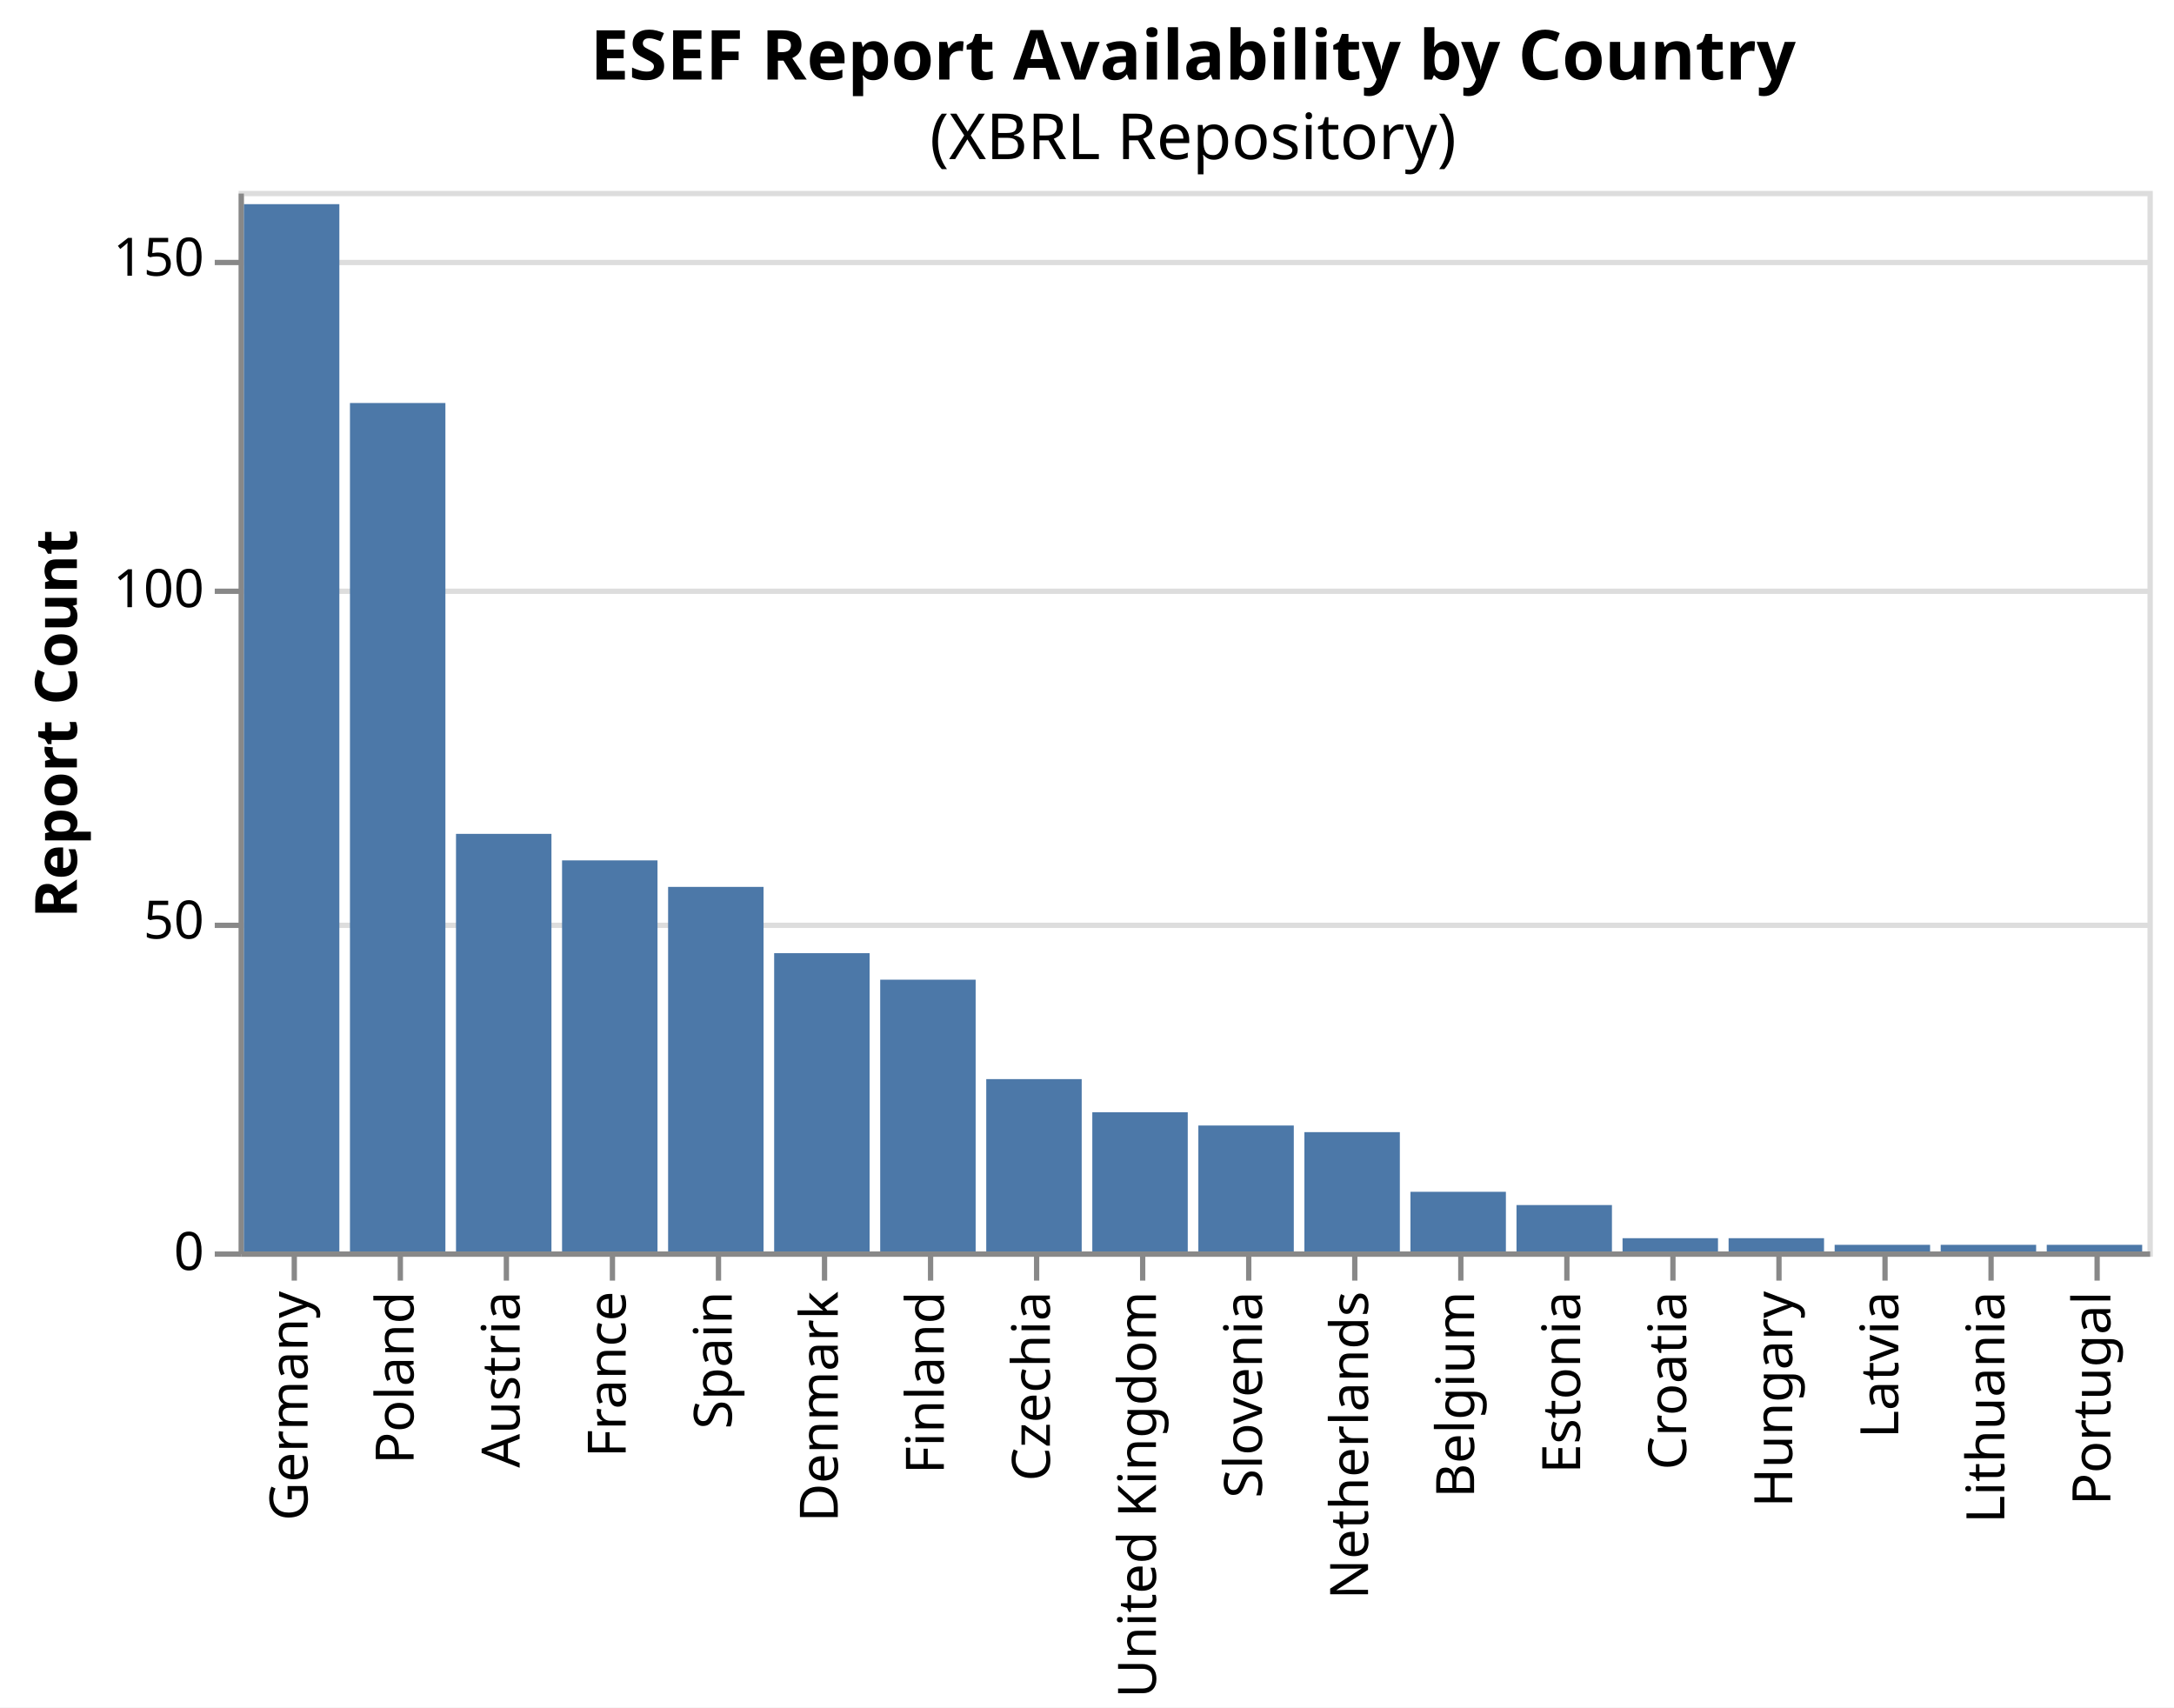
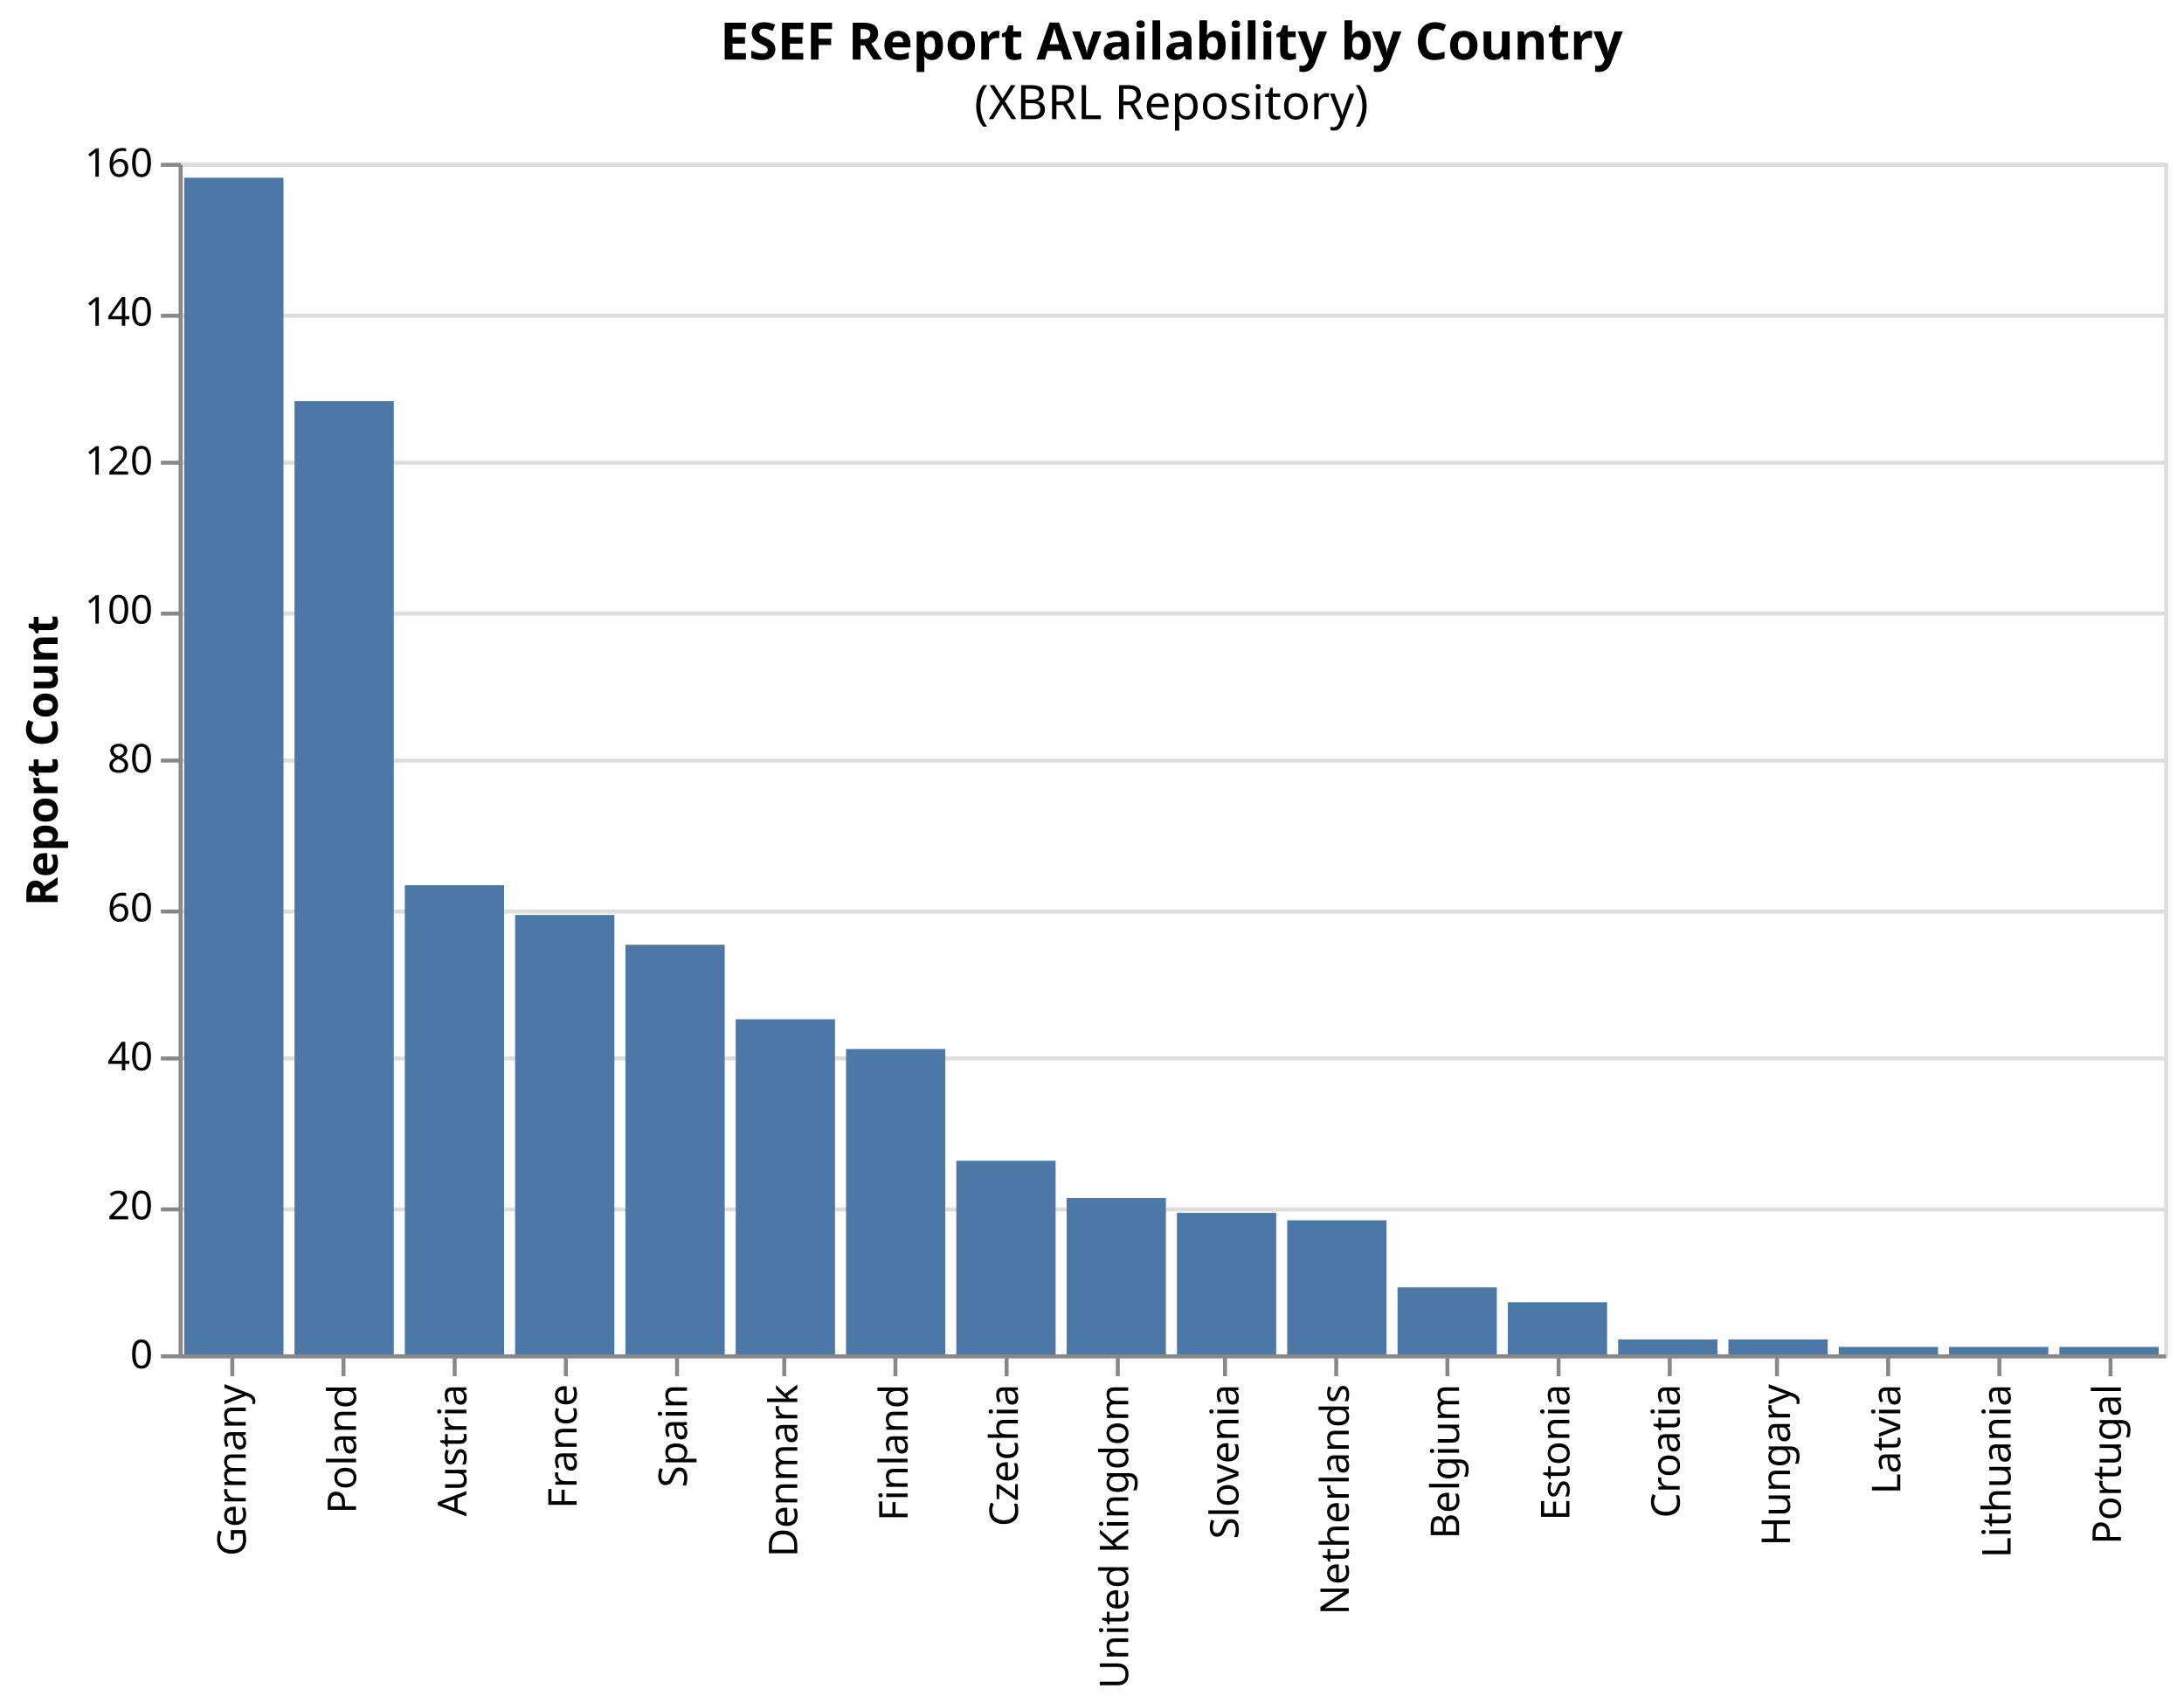
- <svg xmlns="http://www.w3.org/2000/svg" version="1.1" class="marks" width="410" height="322" viewBox="0 0 410 322">
-   <rect width="410" height="322" fill="white" />
-   <g fill="none" stroke-miterlimit="10" transform="translate(45,36)">
+ <svg xmlns="http://www.w3.org/2000/svg" version="1.1" class="marks" width="550" height="427" viewBox="0 0 550 427">
+   <rect width="550" height="427" fill="white" />
+   <g fill="none" stroke-miterlimit="10" transform="translate(45,41)">
    <g class="mark-group role-frame root" role="graphics-object" aria-roledescription="group mark container">
      <g transform="translate(0,0)">
-         <path class="background" aria-hidden="true" d="M0.5,0.5h360v200h-360Z" stroke="#ddd" />
+         <path class="background" aria-hidden="true" d="M0.5,0.5h500v300h-500Z" stroke="#ddd" />
        <g>
          <g class="mark-group role-axis" aria-hidden="true">
            <g transform="translate(0.5,0.5)">
              <path class="background" aria-hidden="true" d="M0,0h0v0h0Z" pointer-events="none" />
              <g>
                <g class="mark-rule role-axis-grid" pointer-events="none">
-                   <line transform="translate(0,200)" x2="360" y2="0" stroke="#ddd" stroke-width="1" opacity="1" />
-                   <line transform="translate(0,138)" x2="360" y2="0" stroke="#ddd" stroke-width="1" opacity="1" />
-                   <line transform="translate(0,75)" x2="360" y2="0" stroke="#ddd" stroke-width="1" opacity="1" />
-                   <line transform="translate(0,13)" x2="360" y2="0" stroke="#ddd" stroke-width="1" opacity="1" />
+                   <line transform="translate(0,300)" x2="500" y2="0" stroke="#ddd" stroke-width="1" opacity="1" />
+                   <line transform="translate(0,263)" x2="500" y2="0" stroke="#ddd" stroke-width="1" opacity="1" />
+                   <line transform="translate(0,225)" x2="500" y2="0" stroke="#ddd" stroke-width="1" opacity="1" />
+                   <line transform="translate(0,188)" x2="500" y2="0" stroke="#ddd" stroke-width="1" opacity="1" />
+                   <line transform="translate(0,150)" x2="500" y2="0" stroke="#ddd" stroke-width="1" opacity="1" />
+                   <line transform="translate(0,113)" x2="500" y2="0" stroke="#ddd" stroke-width="1" opacity="1" />
+                   <line transform="translate(0,75)" x2="500" y2="0" stroke="#ddd" stroke-width="1" opacity="1" />
+                   <line transform="translate(0,38)" x2="500" y2="0" stroke="#ddd" stroke-width="1" opacity="1" />
+                   <line transform="translate(0,0)" x2="500" y2="0" stroke="#ddd" stroke-width="1" opacity="1" />
                </g>
              </g>
              <path class="foreground" aria-hidden="true" d="" pointer-events="none" display="none" />
            </g>
          </g>
          <g class="mark-group role-axis" role="graphics-symbol" aria-roledescription="axis" aria-label="X-axis for a discrete scale with 18 values: Germany, Poland, Austria, France, Spain, ending with Portugal">
-             <g transform="translate(0.5,200.5)">
+             <g transform="translate(0.5,300.5)">
              <path class="background" aria-hidden="true" d="M0,0h0v0h0Z" pointer-events="none" />
              <g>
                <g class="mark-rule role-axis-tick" pointer-events="none">
-                   <line transform="translate(10,0)" x2="0" y2="5" stroke="#888" stroke-width="1" opacity="1" />
-                   <line transform="translate(30,0)" x2="0" y2="5" stroke="#888" stroke-width="1" opacity="1" />
-                   <line transform="translate(50,0)" x2="0" y2="5" stroke="#888" stroke-width="1" opacity="1" />
-                   <line transform="translate(70,0)" x2="0" y2="5" stroke="#888" stroke-width="1" opacity="1" />
-                   <line transform="translate(90,0)" x2="0" y2="5" stroke="#888" stroke-width="1" opacity="1" />
-                   <line transform="translate(110,0)" x2="0" y2="5" stroke="#888" stroke-width="1" opacity="1" />
-                   <line transform="translate(130,0)" x2="0" y2="5" stroke="#888" stroke-width="1" opacity="1" />
-                   <line transform="translate(150,0)" x2="0" y2="5" stroke="#888" stroke-width="1" opacity="1" />
-                   <line transform="translate(170,0)" x2="0" y2="5" stroke="#888" stroke-width="1" opacity="1" />
-                   <line transform="translate(190,0)" x2="0" y2="5" stroke="#888" stroke-width="1" opacity="1" />
-                   <line transform="translate(210,0)" x2="0" y2="5" stroke="#888" stroke-width="1" opacity="1" />
-                   <line transform="translate(230,0)" x2="0" y2="5" stroke="#888" stroke-width="1" opacity="1" />
-                   <line transform="translate(250,0)" x2="0" y2="5" stroke="#888" stroke-width="1" opacity="1" />
-                   <line transform="translate(270,0)" x2="0" y2="5" stroke="#888" stroke-width="1" opacity="1" />
-                   <line transform="translate(290,0)" x2="0" y2="5" stroke="#888" stroke-width="1" opacity="1" />
-                   <line transform="translate(310,0)" x2="0" y2="5" stroke="#888" stroke-width="1" opacity="1" />
-                   <line transform="translate(330,0)" x2="0" y2="5" stroke="#888" stroke-width="1" opacity="1" />
-                   <line transform="translate(350,0)" x2="0" y2="5" stroke="#888" stroke-width="1" opacity="1" />
+                   <line transform="translate(13,0)" x2="0" y2="5" stroke="#888" stroke-width="1" opacity="1" />
+                   <line transform="translate(41,0)" x2="0" y2="5" stroke="#888" stroke-width="1" opacity="1" />
+                   <line transform="translate(69,0)" x2="0" y2="5" stroke="#888" stroke-width="1" opacity="1" />
+                   <line transform="translate(97,0)" x2="0" y2="5" stroke="#888" stroke-width="1" opacity="1" />
+                   <line transform="translate(125,0)" x2="0" y2="5" stroke="#888" stroke-width="1" opacity="1" />
+                   <line transform="translate(152,0)" x2="0" y2="5" stroke="#888" stroke-width="1" opacity="1" />
+                   <line transform="translate(180,0)" x2="0" y2="5" stroke="#888" stroke-width="1" opacity="1" />
+                   <line transform="translate(208,0)" x2="0" y2="5" stroke="#888" stroke-width="1" opacity="1" />
+                   <line transform="translate(236,0)" x2="0" y2="5" stroke="#888" stroke-width="1" opacity="1" />
+                   <line transform="translate(263,0)" x2="0" y2="5" stroke="#888" stroke-width="1" opacity="1" />
+                   <line transform="translate(291,0)" x2="0" y2="5" stroke="#888" stroke-width="1" opacity="1" />
+                   <line transform="translate(319,0)" x2="0" y2="5" stroke="#888" stroke-width="1" opacity="1" />
+                   <line transform="translate(347,0)" x2="0" y2="5" stroke="#888" stroke-width="1" opacity="1" />
+                   <line transform="translate(375,0)" x2="0" y2="5" stroke="#888" stroke-width="1" opacity="1" />
+                   <line transform="translate(402,0)" x2="0" y2="5" stroke="#888" stroke-width="1" opacity="1" />
+                   <line transform="translate(430,0)" x2="0" y2="5" stroke="#888" stroke-width="1" opacity="1" />
+                   <line transform="translate(458,0)" x2="0" y2="5" stroke="#888" stroke-width="1" opacity="1" />
+                   <line transform="translate(486,0)" x2="0" y2="5" stroke="#888" stroke-width="1" opacity="1" />
                </g>
                <g class="mark-text role-axis-label" pointer-events="none">
-                   <text text-anchor="end" transform="translate(9.5,7) rotate(270) translate(0,3)" font-family="sans-serif" font-size="10px" fill="#000" opacity="1">Germany</text>
-                   <text text-anchor="end" transform="translate(29.5,7) rotate(270) translate(0,3)" font-family="sans-serif" font-size="10px" fill="#000" opacity="1">Poland</text>
-                   <text text-anchor="end" transform="translate(49.5,7) rotate(270) translate(0,3)" font-family="sans-serif" font-size="10px" fill="#000" opacity="1">Austria</text>
-                   <text text-anchor="end" transform="translate(69.5,7) rotate(270) translate(0,3)" font-family="sans-serif" font-size="10px" fill="#000" opacity="1">France</text>
-                   <text text-anchor="end" transform="translate(89.5,7) rotate(270) translate(0,3)" font-family="sans-serif" font-size="10px" fill="#000" opacity="1">Spain</text>
-                   <text text-anchor="end" transform="translate(109.5,7) rotate(270) translate(0,3)" font-family="sans-serif" font-size="10px" fill="#000" opacity="1">Denmark</text>
-                   <text text-anchor="end" transform="translate(129.5,7) rotate(270) translate(0,3)" font-family="sans-serif" font-size="10px" fill="#000" opacity="1">Finland</text>
-                   <text text-anchor="end" transform="translate(149.5,7) rotate(270) translate(0,3)" font-family="sans-serif" font-size="10px" fill="#000" opacity="1">Czechia</text>
-                   <text text-anchor="end" transform="translate(169.5,7) rotate(270) translate(0,3)" font-family="sans-serif" font-size="10px" fill="#000" opacity="1">United Kingdom</text>
-                   <text text-anchor="end" transform="translate(189.5,7) rotate(270) translate(0,3)" font-family="sans-serif" font-size="10px" fill="#000" opacity="1">Slovenia</text>
-                   <text text-anchor="end" transform="translate(209.5,7) rotate(270) translate(0,3)" font-family="sans-serif" font-size="10px" fill="#000" opacity="1">Netherlands</text>
-                   <text text-anchor="end" transform="translate(229.5,7) rotate(270) translate(0,3)" font-family="sans-serif" font-size="10px" fill="#000" opacity="1">Belgium</text>
-                   <text text-anchor="end" transform="translate(249.5,7) rotate(270) translate(0,3)" font-family="sans-serif" font-size="10px" fill="#000" opacity="1">Estonia</text>
-                   <text text-anchor="end" transform="translate(269.5,7) rotate(270) translate(0,3)" font-family="sans-serif" font-size="10px" fill="#000" opacity="1">Croatia</text>
-                   <text text-anchor="end" transform="translate(289.5,7) rotate(270) translate(0,3)" font-family="sans-serif" font-size="10px" fill="#000" opacity="1">Hungary</text>
-                   <text text-anchor="end" transform="translate(309.5,7) rotate(270) translate(0,3)" font-family="sans-serif" font-size="10px" fill="#000" opacity="1">Latvia</text>
-                   <text text-anchor="end" transform="translate(329.5,7) rotate(270) translate(0,3)" font-family="sans-serif" font-size="10px" fill="#000" opacity="1">Lithuania</text>
-                   <text text-anchor="end" transform="translate(349.5,7) rotate(270) translate(0,3)" font-family="sans-serif" font-size="10px" fill="#000" opacity="1">Portugal</text>
+                   <text text-anchor="end" transform="translate(13.38889,7) rotate(270) translate(0,3)" font-family="sans-serif" font-size="10px" fill="#000" opacity="1">Germany</text>
+                   <text text-anchor="end" transform="translate(41.16667,7) rotate(270) translate(0,3)" font-family="sans-serif" font-size="10px" fill="#000" opacity="1">Poland</text>
+                   <text text-anchor="end" transform="translate(68.94444,7) rotate(270) translate(0,3)" font-family="sans-serif" font-size="10px" fill="#000" opacity="1">Austria</text>
+                   <text text-anchor="end" transform="translate(96.72222,7) rotate(270) translate(0,3)" font-family="sans-serif" font-size="10px" fill="#000" opacity="1">France</text>
+                   <text text-anchor="end" transform="translate(124.5,7) rotate(270) translate(0,3)" font-family="sans-serif" font-size="10px" fill="#000" opacity="1">Spain</text>
+                   <text text-anchor="end" transform="translate(152.2778,7) rotate(270) translate(0,3)" font-family="sans-serif" font-size="10px" fill="#000" opacity="1">Denmark</text>
+                   <text text-anchor="end" transform="translate(180.0556,7) rotate(270) translate(0,3)" font-family="sans-serif" font-size="10px" fill="#000" opacity="1">Finland</text>
+                   <text text-anchor="end" transform="translate(207.8333,7) rotate(270) translate(0,3)" font-family="sans-serif" font-size="10px" fill="#000" opacity="1">Czechia</text>
+                   <text text-anchor="end" transform="translate(235.6111,7) rotate(270) translate(0,3)" font-family="sans-serif" font-size="10px" fill="#000" opacity="1">United Kingdom</text>
+                   <text text-anchor="end" transform="translate(263.3889,7) rotate(270) translate(0,3)" font-family="sans-serif" font-size="10px" fill="#000" opacity="1">Slovenia</text>
+                   <text text-anchor="end" transform="translate(291.1667,7) rotate(270) translate(0,3)" font-family="sans-serif" font-size="10px" fill="#000" opacity="1">Netherlands</text>
+                   <text text-anchor="end" transform="translate(318.9444,7) rotate(270) translate(0,3)" font-family="sans-serif" font-size="10px" fill="#000" opacity="1">Belgium</text>
+                   <text text-anchor="end" transform="translate(346.7222,7) rotate(270) translate(0,3)" font-family="sans-serif" font-size="10px" fill="#000" opacity="1">Estonia</text>
+                   <text text-anchor="end" transform="translate(374.5,7) rotate(270) translate(0,3)" font-family="sans-serif" font-size="10px" fill="#000" opacity="1">Croatia</text>
+                   <text text-anchor="end" transform="translate(402.2778,7) rotate(270) translate(0,3)" font-family="sans-serif" font-size="10px" fill="#000" opacity="1">Hungary</text>
+                   <text text-anchor="end" transform="translate(430.0556,7) rotate(270) translate(0,3)" font-family="sans-serif" font-size="10px" fill="#000" opacity="1">Latvia</text>
+                   <text text-anchor="end" transform="translate(457.8333,7) rotate(270) translate(0,3)" font-family="sans-serif" font-size="10px" fill="#000" opacity="1">Lithuania</text>
+                   <text text-anchor="end" transform="translate(485.6111,7) rotate(270) translate(0,3)" font-family="sans-serif" font-size="10px" fill="#000" opacity="1">Portugal</text>
                </g>
                <g class="mark-rule role-axis-domain" pointer-events="none">
-                   <line transform="translate(0,0)" x2="360" y2="0" stroke="#888" stroke-width="1" opacity="1" />
+                   <line transform="translate(0,0)" x2="500" y2="0" stroke="#888" stroke-width="1" opacity="1" />
                </g>
              </g>
              <path class="foreground" aria-hidden="true" d="" pointer-events="none" display="none" />
            </g>
          </g>
          <g class="mark-group role-axis" role="graphics-symbol" aria-roledescription="axis" aria-label="Y-axis titled 'Report Count' for a linear scale with values from 0 to 160">
            <g transform="translate(0.5,0.5)">
              <path class="background" aria-hidden="true" d="M0,0h0v0h0Z" pointer-events="none" />
              <g>
                <g class="mark-rule role-axis-tick" pointer-events="none">
-                   <line transform="translate(0,200)" x2="-5" y2="0" stroke="#888" stroke-width="1" opacity="1" />
-                   <line transform="translate(0,138)" x2="-5" y2="0" stroke="#888" stroke-width="1" opacity="1" />
+                   <line transform="translate(0,300)" x2="-5" y2="0" stroke="#888" stroke-width="1" opacity="1" />
+                   <line transform="translate(0,263)" x2="-5" y2="0" stroke="#888" stroke-width="1" opacity="1" />
+                   <line transform="translate(0,225)" x2="-5" y2="0" stroke="#888" stroke-width="1" opacity="1" />
+                   <line transform="translate(0,188)" x2="-5" y2="0" stroke="#888" stroke-width="1" opacity="1" />
+                   <line transform="translate(0,150)" x2="-5" y2="0" stroke="#888" stroke-width="1" opacity="1" />
+                   <line transform="translate(0,113)" x2="-5" y2="0" stroke="#888" stroke-width="1" opacity="1" />
                  <line transform="translate(0,75)" x2="-5" y2="0" stroke="#888" stroke-width="1" opacity="1" />
-                   <line transform="translate(0,13)" x2="-5" y2="0" stroke="#888" stroke-width="1" opacity="1" />
+                   <line transform="translate(0,38)" x2="-5" y2="0" stroke="#888" stroke-width="1" opacity="1" />
+                   <line transform="translate(0,0)" x2="-5" y2="0" stroke="#888" stroke-width="1" opacity="1" />
                </g>
                <g class="mark-text role-axis-label" pointer-events="none">
-                   <text text-anchor="end" transform="translate(-7,203)" font-family="sans-serif" font-size="10px" fill="#000" opacity="1">0</text>
-                   <text text-anchor="end" transform="translate(-7,140.5)" font-family="sans-serif" font-size="10px" fill="#000" opacity="1">50</text>
-                   <text text-anchor="end" transform="translate(-7,78)" font-family="sans-serif" font-size="10px" fill="#000" opacity="1">100</text>
-                   <text text-anchor="end" transform="translate(-7,15.5)" font-family="sans-serif" font-size="10px" fill="#000" opacity="1">150</text>
+                   <text text-anchor="end" transform="translate(-7,303)" font-family="sans-serif" font-size="10px" fill="#000" opacity="1">0</text>
+                   <text text-anchor="end" transform="translate(-7,265.5)" font-family="sans-serif" font-size="10px" fill="#000" opacity="1">20</text>
+                   <text text-anchor="end" transform="translate(-7,228)" font-family="sans-serif" font-size="10px" fill="#000" opacity="1">40</text>
+                   <text text-anchor="end" transform="translate(-7,190.5)" font-family="sans-serif" font-size="10px" fill="#000" opacity="1">60</text>
+                   <text text-anchor="end" transform="translate(-7,153)" font-family="sans-serif" font-size="10px" fill="#000" opacity="1">80</text>
+                   <text text-anchor="end" transform="translate(-7,115.5)" font-family="sans-serif" font-size="10px" fill="#000" opacity="1">100</text>
+                   <text text-anchor="end" transform="translate(-7,78)" font-family="sans-serif" font-size="10px" fill="#000" opacity="1">120</text>
+                   <text text-anchor="end" transform="translate(-7,40.5)" font-family="sans-serif" font-size="10px" fill="#000" opacity="1">140</text>
+                   <text text-anchor="end" transform="translate(-7,3)" font-family="sans-serif" font-size="10px" fill="#000" opacity="1">160</text>
                </g>
                <g class="mark-rule role-axis-domain" pointer-events="none">
-                   <line transform="translate(0,200)" x2="0" y2="-200" stroke="#888" stroke-width="1" opacity="1" />
+                   <line transform="translate(0,300)" x2="0" y2="-300" stroke="#888" stroke-width="1" opacity="1" />
                </g>
                <g class="mark-text role-axis-title" pointer-events="none">
-                   <text text-anchor="middle" transform="translate(-29,100) rotate(-90) translate(0,-2)" font-family="sans-serif" font-size="11px" font-weight="bold" fill="#000" opacity="1">Report Count</text>
+                   <text text-anchor="middle" transform="translate(-29,150) rotate(-90) translate(0,-2)" font-family="sans-serif" font-size="11px" font-weight="bold" fill="#000" opacity="1">Report Count</text>
                </g>
              </g>
              <path class="foreground" aria-hidden="true" d="" pointer-events="none" display="none" />
            </g>
          </g>
          <g class="mark-rect role-mark marks" role="graphics-object" aria-roledescription="rect mark container">
-             <path aria-label="country: Austria; Report Count: 63" role="graphics-symbol" aria-roledescription="bar" d="M41,121.25h18v78.75h-18Z" fill="#4c78a8" />
-             <path aria-label="country: Belgium; Report Count: 9" role="graphics-symbol" aria-roledescription="bar" d="M221,188.75h18v11.25h-18Z" fill="#4c78a8" />
-             <path aria-label="country: Croatia; Report Count: 2" role="graphics-symbol" aria-roledescription="bar" d="M261,197.5h18v2.5h-18Z" fill="#4c78a8" />
-             <path aria-label="country: Czechia; Report Count: 26" role="graphics-symbol" aria-roledescription="bar" d="M141,167.5h18v32.5h-18Z" fill="#4c78a8" />
-             <path aria-label="country: Denmark; Report Count: 45" role="graphics-symbol" aria-roledescription="bar" d="M101,143.75h18v56.25h-18Z" fill="#4c78a8" />
-             <path aria-label="country: Estonia; Report Count: 7" role="graphics-symbol" aria-roledescription="bar" d="M241,191.25h18v8.75h-18Z" fill="#4c78a8" />
-             <path aria-label="country: Finland; Report Count: 41" role="graphics-symbol" aria-roledescription="bar" d="M121,148.75h18v51.25h-18Z" fill="#4c78a8" />
-             <path aria-label="country: France; Report Count: 59" role="graphics-symbol" aria-roledescription="bar" d="M61,126.25h18v73.75h-18Z" fill="#4c78a8" />
-             <path aria-label="country: Germany; Report Count: 158" role="graphics-symbol" aria-roledescription="bar" d="M1,2.5h18v197.5h-18Z" fill="#4c78a8" />
-             <path aria-label="country: Hungary; Report Count: 2" role="graphics-symbol" aria-roledescription="bar" d="M281,197.5h18v2.5h-18Z" fill="#4c78a8" />
-             <path aria-label="country: Latvia; Report Count: 1" role="graphics-symbol" aria-roledescription="bar" d="M301,198.75h18v1.25h-18Z" fill="#4c78a8" />
-             <path aria-label="country: Lithuania; Report Count: 1" role="graphics-symbol" aria-roledescription="bar" d="M321,198.75h18v1.25h-18Z" fill="#4c78a8" />
-             <path aria-label="country: Netherlands; Report Count: 18" role="graphics-symbol" aria-roledescription="bar" d="M201,177.5h18v22.5h-18Z" fill="#4c78a8" />
-             <path aria-label="country: Poland; Report Count: 128" role="graphics-symbol" aria-roledescription="bar" d="M21,40h18v160h-18Z" fill="#4c78a8" />
-             <path aria-label="country: Portugal; Report Count: 1" role="graphics-symbol" aria-roledescription="bar" d="M341,198.75h18v1.25h-18Z" fill="#4c78a8" />
-             <path aria-label="country: Slovenia; Report Count: 19" role="graphics-symbol" aria-roledescription="bar" d="M181,176.25h18v23.75h-18Z" fill="#4c78a8" />
-             <path aria-label="country: Spain; Report Count: 55" role="graphics-symbol" aria-roledescription="bar" d="M81,131.25h18v68.75h-18Z" fill="#4c78a8" />
-             <path aria-label="country: United Kingdom; Report Count: 21" role="graphics-symbol" aria-roledescription="bar" d="M161,173.75h18v26.25h-18Z" fill="#4c78a8" />
+             <path aria-label="country: Austria; Report Count: 63" role="graphics-symbol" aria-roledescription="bar" d="M56.944,181.875h25v118.125h-25Z" fill="#4c78a8" />
+             <path aria-label="country: Belgium; Report Count: 9" role="graphics-symbol" aria-roledescription="bar" d="M306.944,283.125h25v16.875h-25Z" fill="#4c78a8" />
+             <path aria-label="country: Croatia; Report Count: 2" role="graphics-symbol" aria-roledescription="bar" d="M362.5,296.25h25v3.75h-25Z" fill="#4c78a8" />
+             <path aria-label="country: Czechia; Report Count: 26" role="graphics-symbol" aria-roledescription="bar" d="M195.833,251.25h25v48.75h-25Z" fill="#4c78a8" />
+             <path aria-label="country: Denmark; Report Count: 45" role="graphics-symbol" aria-roledescription="bar" d="M140.278,215.625h25v84.375h-25Z" fill="#4c78a8" />
+             <path aria-label="country: Estonia; Report Count: 7" role="graphics-symbol" aria-roledescription="bar" d="M334.722,286.875h25v13.125h-25Z" fill="#4c78a8" />
+             <path aria-label="country: Finland; Report Count: 41" role="graphics-symbol" aria-roledescription="bar" d="M168.056,223.125h25v76.875h-25Z" fill="#4c78a8" />
+             <path aria-label="country: France; Report Count: 59" role="graphics-symbol" aria-roledescription="bar" d="M84.722,189.375h25v110.625h-25Z" fill="#4c78a8" />
+             <path aria-label="country: Germany; Report Count: 158" role="graphics-symbol" aria-roledescription="bar" d="M1.389,3.75h25v296.25h-25Z" fill="#4c78a8" />
+             <path aria-label="country: Hungary; Report Count: 2" role="graphics-symbol" aria-roledescription="bar" d="M390.278,296.25h25v3.75h-25Z" fill="#4c78a8" />
+             <path aria-label="country: Latvia; Report Count: 1" role="graphics-symbol" aria-roledescription="bar" d="M418.056,298.125h25v1.875h-25Z" fill="#4c78a8" />
+             <path aria-label="country: Lithuania; Report Count: 1" role="graphics-symbol" aria-roledescription="bar" d="M445.833,298.125h25v1.875h-25Z" fill="#4c78a8" />
+             <path aria-label="country: Netherlands; Report Count: 18" role="graphics-symbol" aria-roledescription="bar" d="M279.167,266.25h25v33.75h-25Z" fill="#4c78a8" />
+             <path aria-label="country: Poland; Report Count: 128" role="graphics-symbol" aria-roledescription="bar" d="M29.167,60h25v240h-25Z" fill="#4c78a8" />
+             <path aria-label="country: Portugal; Report Count: 1" role="graphics-symbol" aria-roledescription="bar" d="M473.611,298.125h25v1.875h-25Z" fill="#4c78a8" />
+             <path aria-label="country: Slovenia; Report Count: 19" role="graphics-symbol" aria-roledescription="bar" d="M251.389,264.375h25v35.625h-25Z" fill="#4c78a8" />
+             <path aria-label="country: Spain; Report Count: 55" role="graphics-symbol" aria-roledescription="bar" d="M112.5,196.875h25v103.125h-25Z" fill="#4c78a8" />
+             <path aria-label="country: United Kingdom; Report Count: 21" role="graphics-symbol" aria-roledescription="bar" d="M223.611,260.625h25v39.375h-25Z" fill="#4c78a8" />
          </g>
          <g class="mark-group role-title">
-             <g transform="translate(180,-31)">
+             <g transform="translate(250,-36)">
              <path class="background" aria-hidden="true" d="M0,0h0v0h0Z" pointer-events="none" />
              <g>
                <g class="mark-text role-title-text" role="graphics-symbol" aria-roledescription="title" aria-label="Title text 'ESEF Report Availability by Country'" pointer-events="none">
                  <text text-anchor="middle" transform="translate(0,10)" font-family="sans-serif" font-size="13px" font-weight="bold" fill="#000" opacity="1">ESEF Report Availability by Country</text>
                </g>
                <g class="mark-text role-title-subtitle" role="graphics-symbol" aria-roledescription="subtitle" aria-label="Subtitle text '(XBRL Repository)'" pointer-events="none">
                  <text text-anchor="middle" transform="translate(0,25)" font-family="sans-serif" font-size="12px" fill="#000" opacity="1">(XBRL Repository)</text>
                </g>
              </g>
              <path class="foreground" aria-hidden="true" d="" pointer-events="none" display="none" />
            </g>
          </g>
        </g>
        <path class="foreground" aria-hidden="true" d="" display="none" />
      </g>
    </g>
  </g>
</svg>
